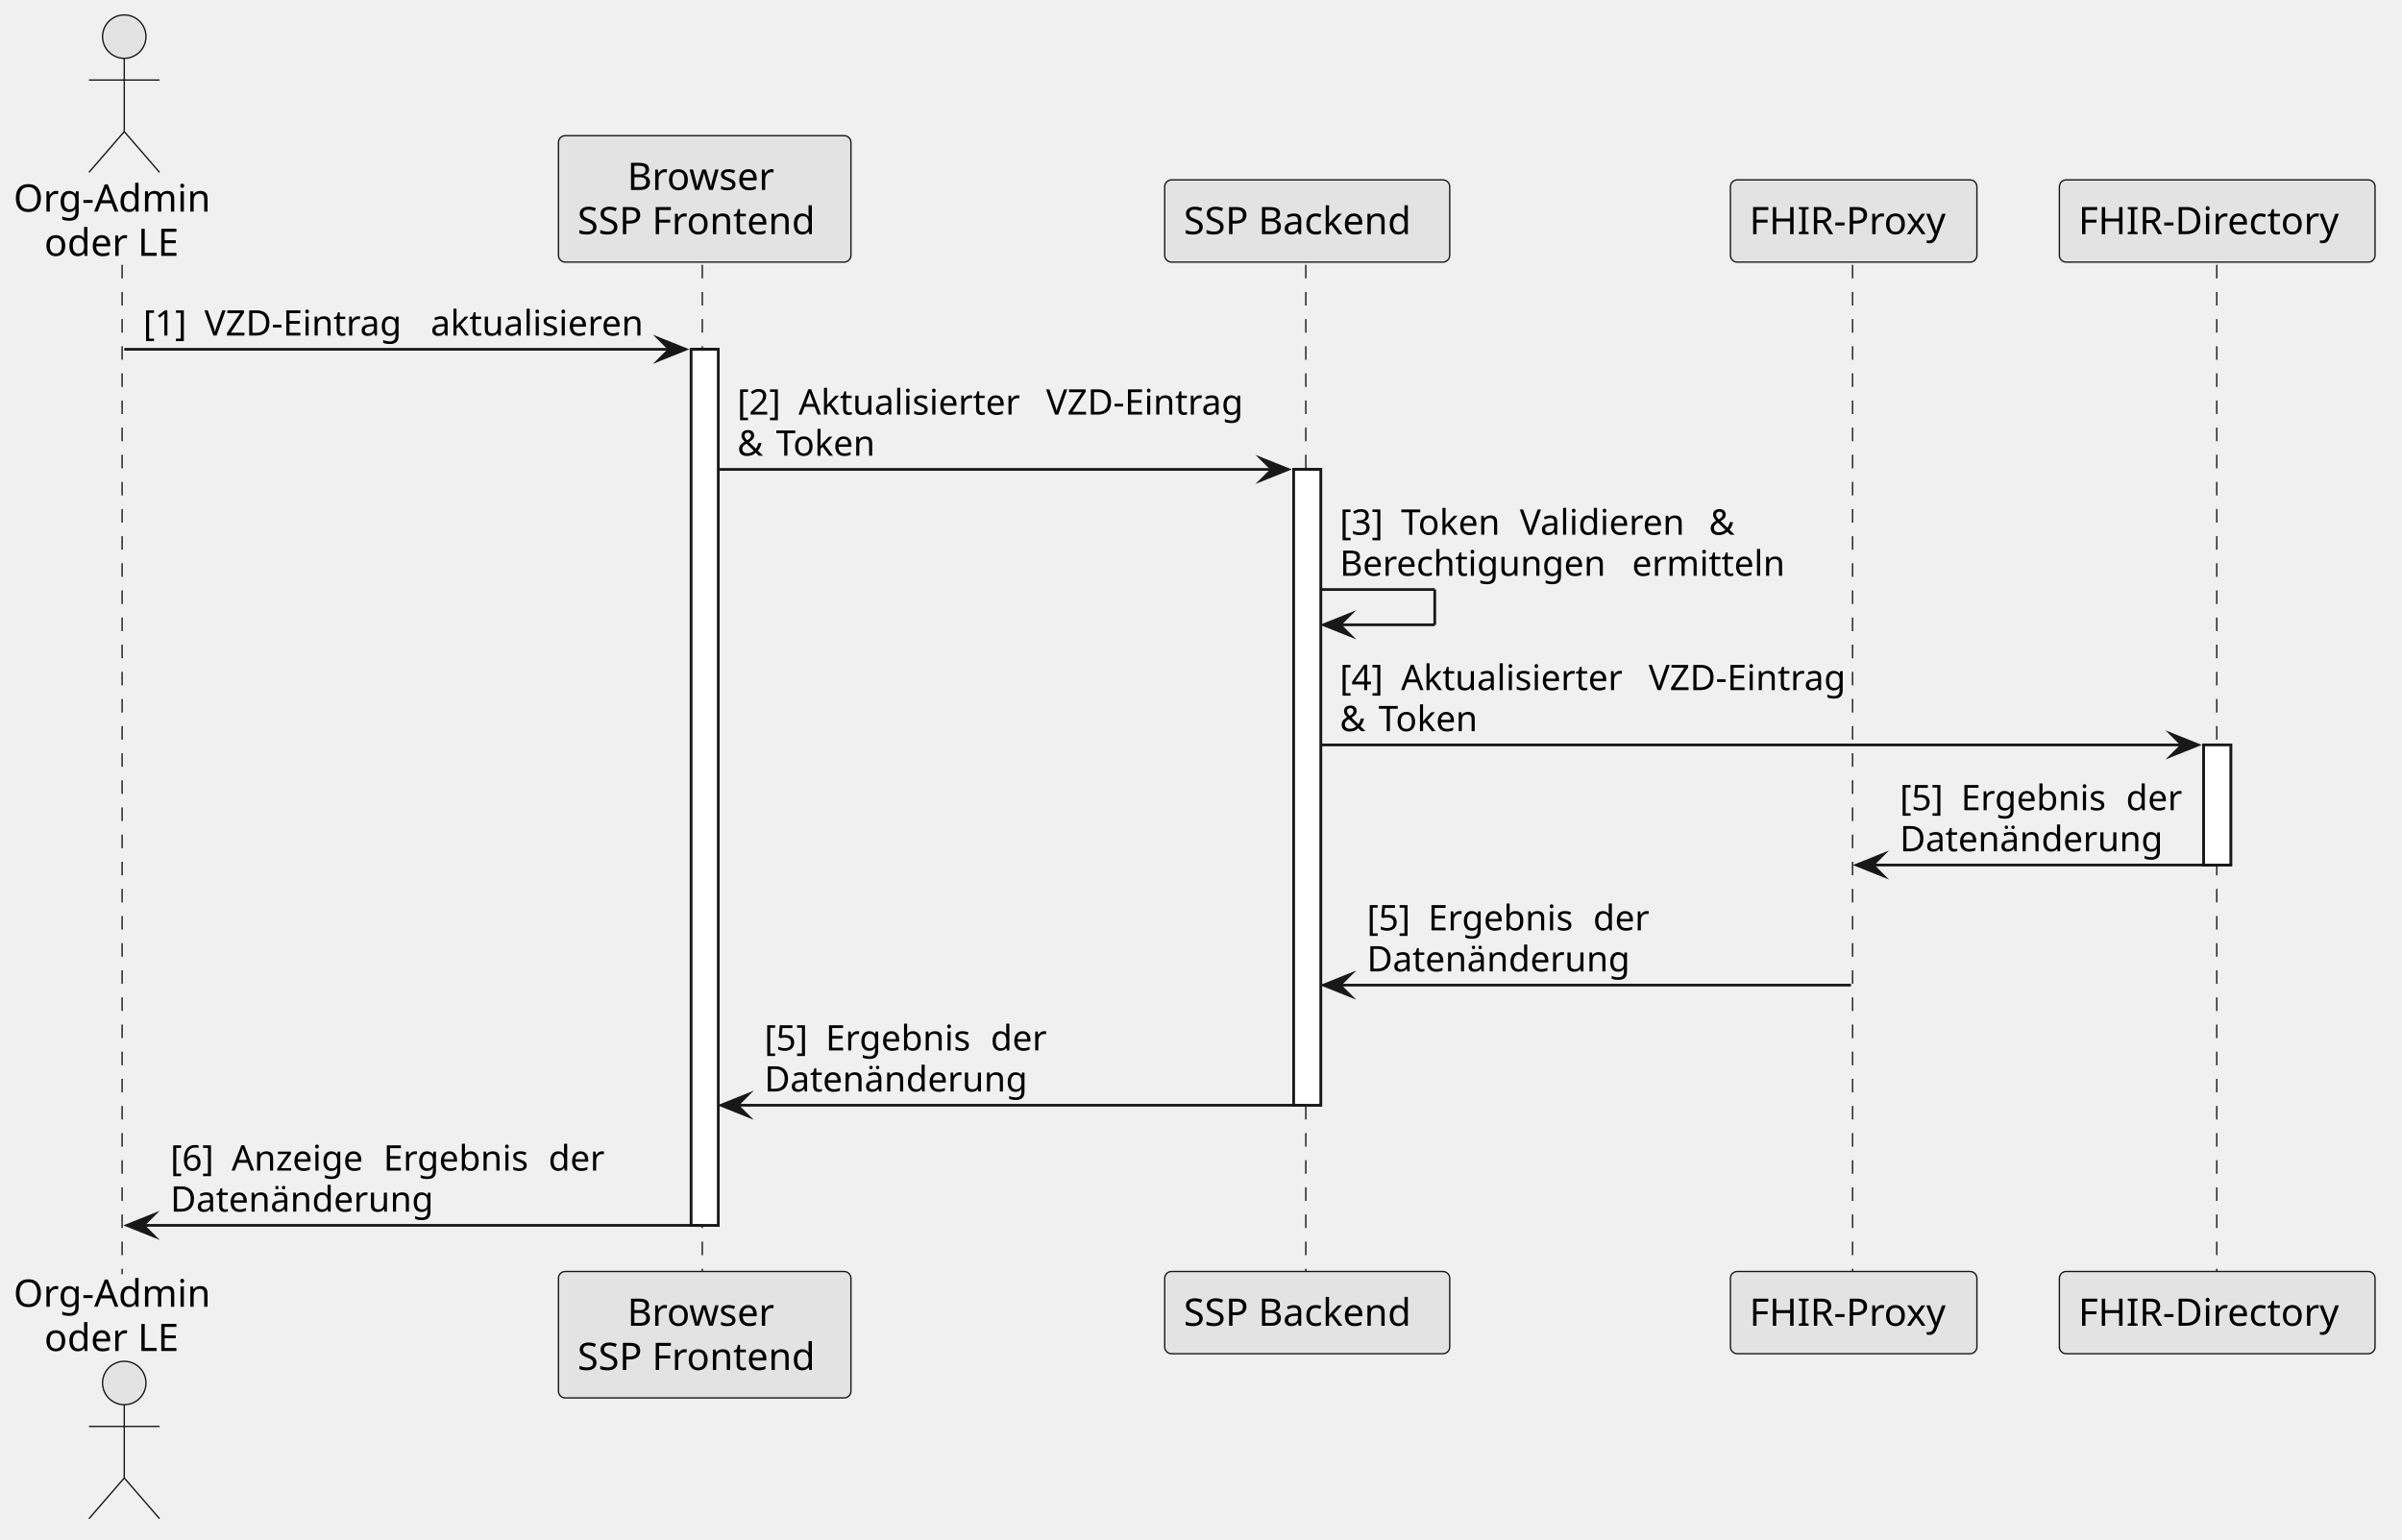
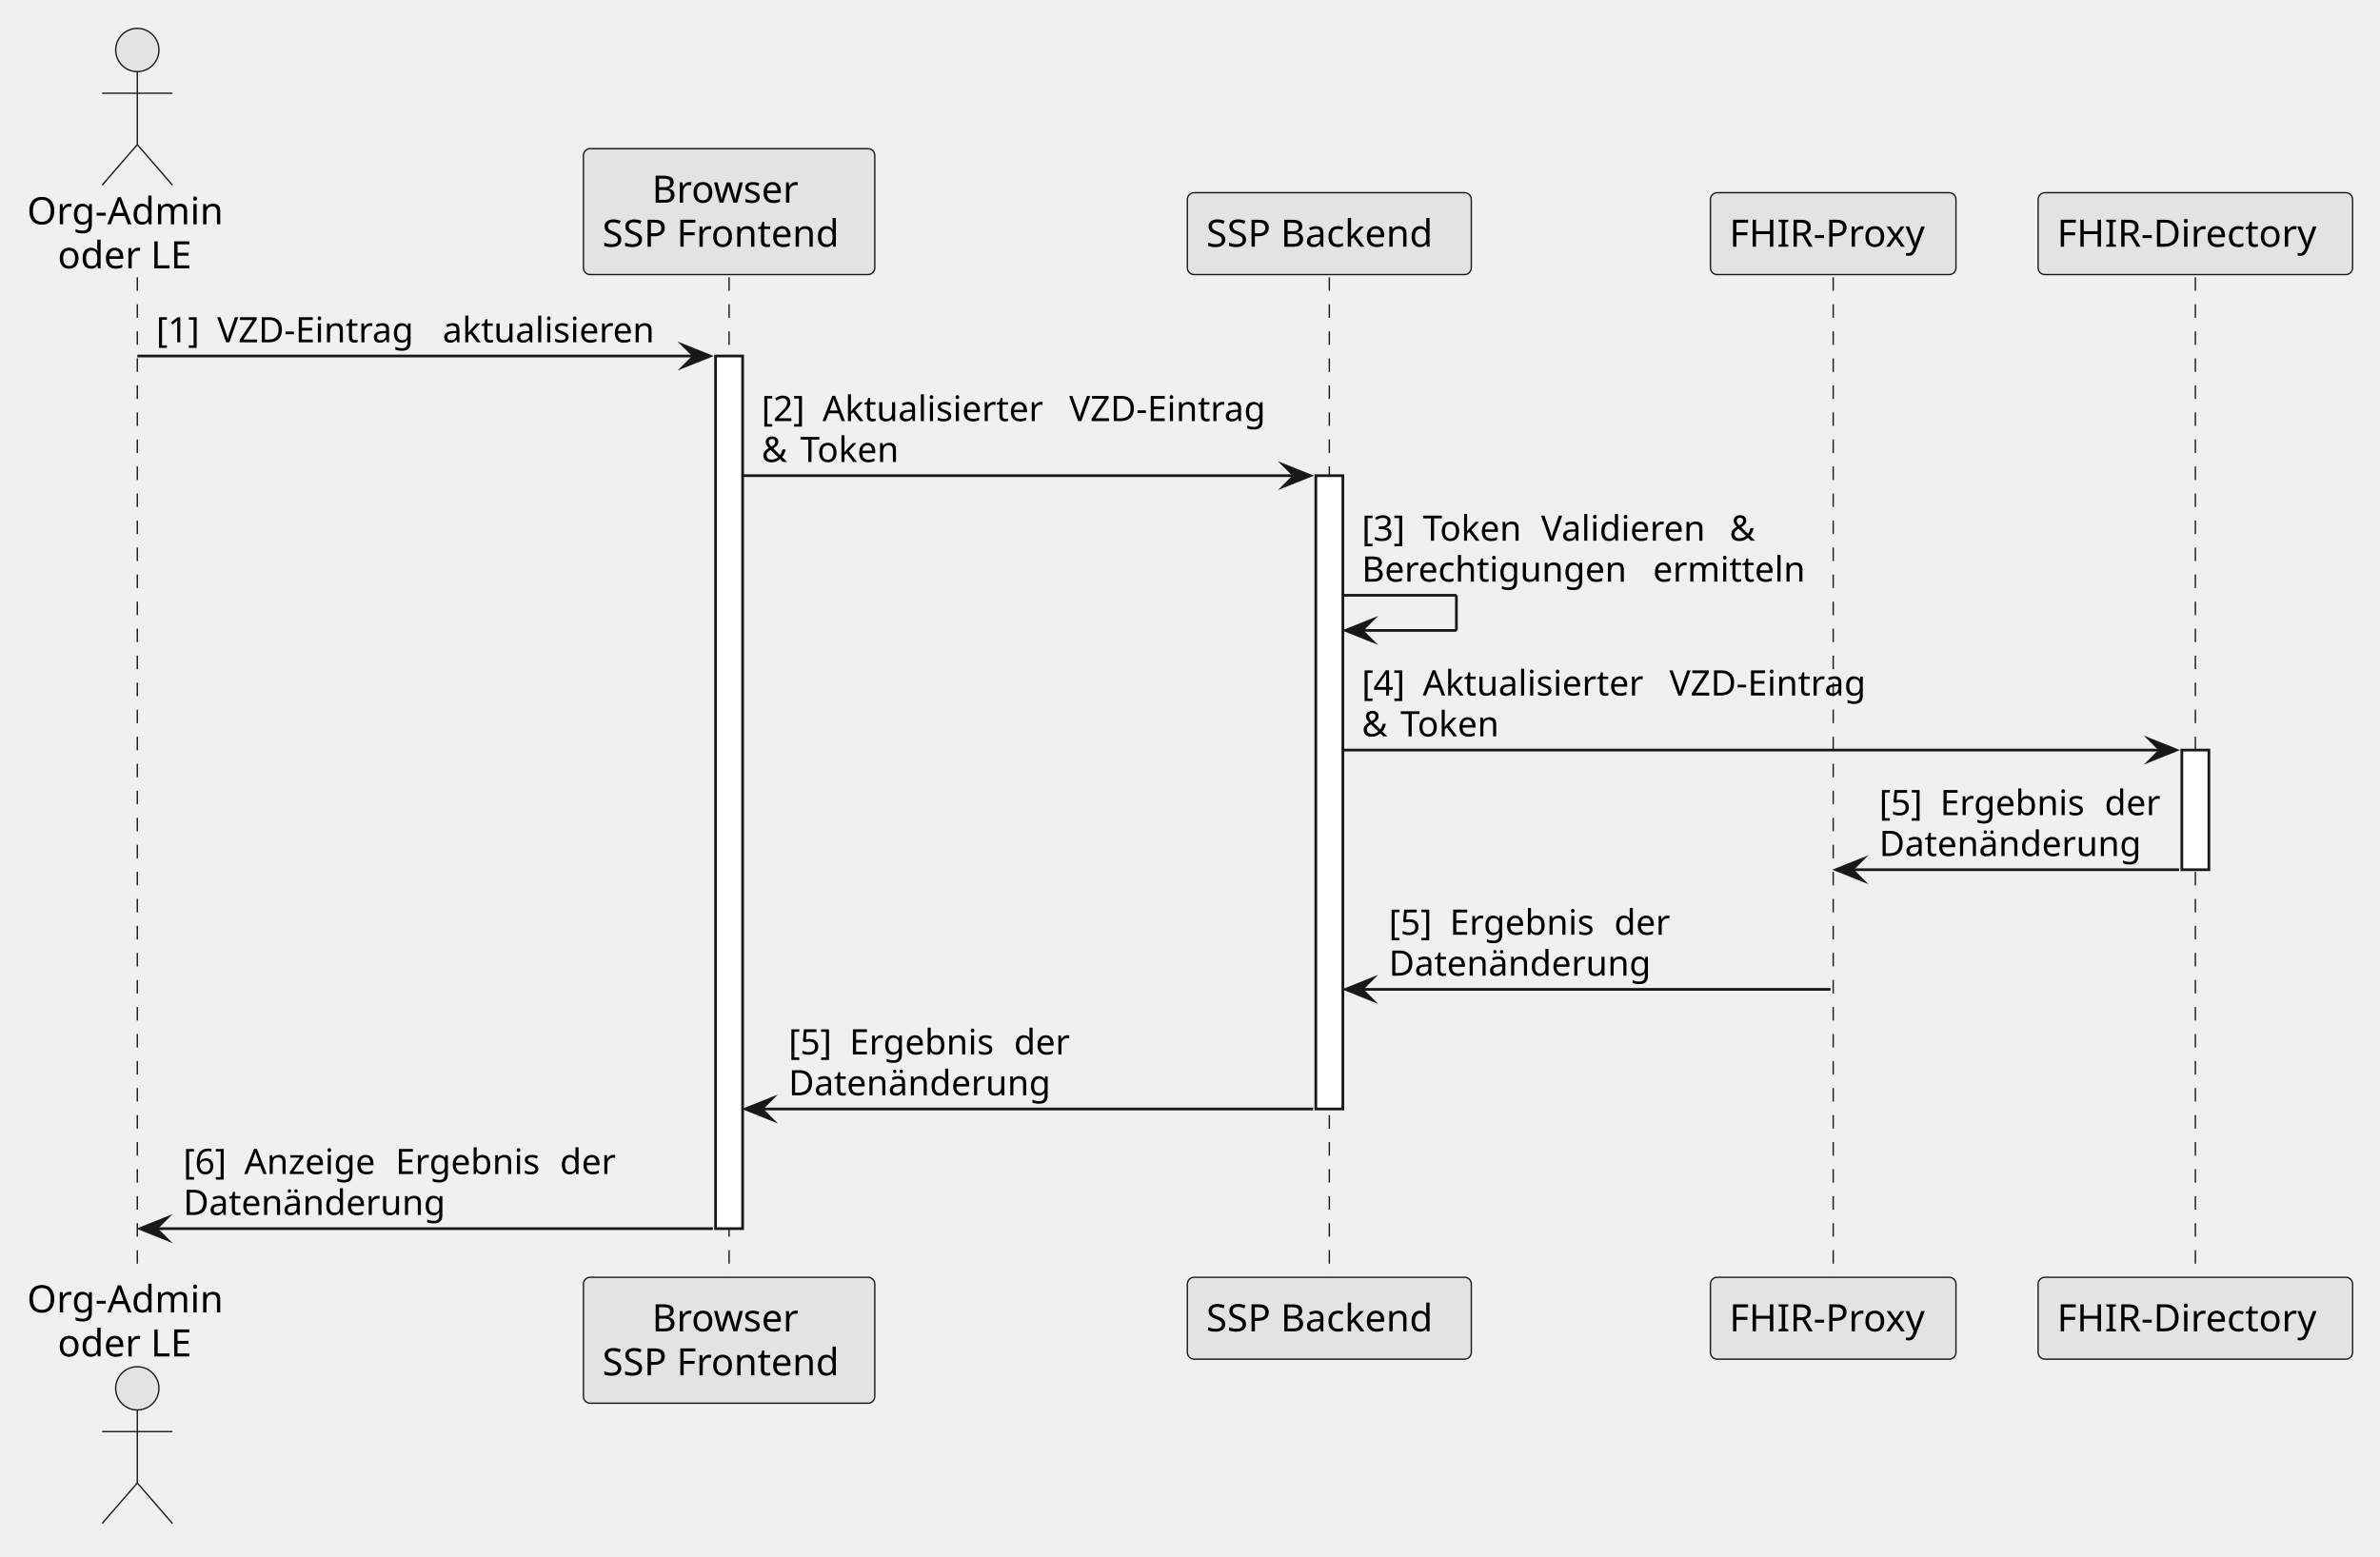
- <svg xmlns="http://www.w3.org/2000/svg" contentStyleType="text/css" data-diagram-type="SEQUENCE" height="591.667px" preserveAspectRatio="none" style="width:922px;height:591px;background:#FFFFFF;" version="1.1" viewBox="0 0 922 591" width="922.917px" zoomAndPan="magnify">
+ <svg xmlns="http://www.w3.org/2000/svg" version="1.1" data-diagram-type="SEQUENCE" style="width:917px;height:600px;background:#FFFFFF;" width="917.708px" height="600px" viewBox="0 0 917 600" zoomAndPan="magnify" preserveAspectRatio="none" contentStyleType="text/css">
  <defs />
-   <g>
+   <g font-family="sans-serif" lengthAdjust="spacing">
    <g>
-       <rect fill="#FFFFFF" height="336.312" style="stroke:#181818;stroke-width:1.042;" width="10.417" x="265.291" y="134.09" />
+       <rect x="49.259" y="106.868" width="8.333" height="385.409" fill="#000" fill-opacity="0" />
+       <line x1="52.905" y1="106.868" x2="52.905" y2="492.277" style="stroke:#181818;stroke-width:0.521;stroke-dasharray:5.208,5.208;" />
    </g>
    <g>
-       <rect fill="#FFFFFF" height="244.092" style="stroke:#181818;stroke-width:1.042;" width="10.417" x="496.561" y="180.2" />
+       <rect x="277.27" y="106.868" width="8.333" height="385.409" fill="#000" fill-opacity="0" />
+       <line x1="280.916" y1="106.868" x2="280.916" y2="492.277" style="stroke:#181818;stroke-width:0.521;stroke-dasharray:5.208,5.208;" />
    </g>
    <g>
-       <rect fill="#FFFFFF" height="46.11" style="stroke:#181818;stroke-width:1.042;" width="10.417" x="845.86" y="285.962" />
-     </g>
-     <g class="participant-lifeline" data-entity-uid="part1" data-qualified-name="o" data-source-line="6" id="part1-lifeline">
-       <g>
-         <rect fill="#000000" fill-opacity="0" height="387.492" width="8.333" x="43.53" y="101.66" />
-         <line style="stroke:#181818;stroke-width:0.521;stroke-dasharray:5.208,5.208;" x1="46.875" x2="46.875" y1="101.66" y2="489.152" />
-       </g>
-     </g>
-     <g class="participant-lifeline" data-entity-uid="part2" data-qualified-name="cl" data-source-line="7" id="part2-lifeline">
-       <g>
-         <rect fill="#000000" fill-opacity="0" height="387.492" width="8.333" x="266.332" y="101.66" />
-         <line style="stroke:#181818;stroke-width:0.521;stroke-dasharray:5.208,5.208;" x1="269.575" x2="269.575" y1="101.66" y2="489.152" />
-       </g>
-     </g>
-     <g class="participant-lifeline" data-entity-uid="part3" data-qualified-name="be" data-source-line="8" id="part3-lifeline">
-       <g>
-         <rect fill="#000000" fill-opacity="0" height="387.492" width="8.333" x="497.603" y="101.66" />
-         <line style="stroke:#181818;stroke-width:0.521;stroke-dasharray:5.208,5.208;" x1="501.234" x2="501.234" y1="101.66" y2="489.152" />
-       </g>
-     </g>
-     <g class="participant-lifeline" data-entity-uid="part4" data-qualified-name="fp" data-source-line="9" id="part4-lifeline">
-       <g>
-         <rect fill="#000000" fill-opacity="0" height="387.492" width="8.333" x="707.362" y="101.66" />
-         <line style="stroke:#181818;stroke-width:0.521;stroke-dasharray:5.208,5.208;" x1="711.1" x2="711.1" y1="101.66" y2="489.152" />
-       </g>
-     </g>
-     <g class="participant-lifeline" data-entity-uid="part5" data-qualified-name="fd" data-source-line="10" id="part5-lifeline">
-       <g>
-         <rect fill="#000000" fill-opacity="0" height="387.492" width="8.333" x="846.902" y="101.66" />
-         <line style="stroke:#181818;stroke-width:0.521;stroke-dasharray:5.208,5.208;" x1="850.902" x2="850.902" y1="101.66" y2="489.152" />
-       </g>
-     </g>
-     <g class="participant participant-head" data-entity-uid="part1" data-qualified-name="o" data-source-line="6" id="part1-head">
-       <text fill="#000000" font-family="sans-serif" font-size="14.583" lengthAdjust="spacing" textLength="78.727" x="5.208" y="81.245">Org-Admin</text>
-       <text fill="#000000" font-family="sans-serif" font-size="14.583" lengthAdjust="spacing" textLength="55.122" x="17.011" y="98.221">oder LE</text>
-       <ellipse cx="47.697" cy="14.062" fill="#E3E3E3" rx="8.333" ry="8.333" style="stroke:#181818;stroke-width:0.521;" />
-       <path d="M47.697,22.396 L47.697,50.521 M34.155,30.729 L61.239,30.729 M47.697,50.521 L34.155,66.146 M47.697,50.521 L61.239,66.146" fill="none" style="stroke:#181818;stroke-width:0.521;" />
-     </g>
-     <g class="participant participant-tail" data-entity-uid="part1" data-qualified-name="o" data-source-line="6" id="part1-tail">
-       <text fill="#000000" font-family="sans-serif" font-size="14.583" lengthAdjust="spacing" textLength="78.727" x="5.208" y="501.647">Org-Admin</text>
-       <text fill="#000000" font-family="sans-serif" font-size="14.583" lengthAdjust="spacing" textLength="55.122" x="17.011" y="518.623">oder LE</text>
-       <ellipse cx="47.697" cy="530.916" fill="#E3E3E3" rx="8.333" ry="8.333" style="stroke:#181818;stroke-width:0.521;" />
-       <path d="M47.697,539.25 L47.697,567.375 M34.155,547.583 L61.239,547.583 M47.697,567.375 L34.155,583 M47.697,567.375 L61.239,583" fill="none" style="stroke:#181818;stroke-width:0.521;" />
-     </g>
-     <g class="participant participant-head" data-entity-uid="part2" data-qualified-name="cl" data-source-line="7" id="part2-head">
-       <rect fill="#E3E3E3" height="48.535" rx="2.604" ry="2.604" style="stroke:#181818;stroke-width:0.521;" width="112.266" x="214.366" y="52.083" />
-       <text fill="#000000" font-family="sans-serif" font-size="14.583" lengthAdjust="spacing" textLength="59.416" x="240.791" y="72.912">Browser</text>
-       <text fill="#000000" font-family="sans-serif" font-size="14.583" lengthAdjust="spacing" textLength="97.683" x="221.658" y="89.888">SSP Frontend</text>
-     </g>
-     <g class="participant participant-tail" data-entity-uid="part2" data-qualified-name="cl" data-source-line="7" id="part2-tail">
-       <rect fill="#E3E3E3" height="48.535" rx="2.604" ry="2.604" style="stroke:#181818;stroke-width:0.521;" width="112.266" x="214.366" y="488.11" />
-       <text fill="#000000" font-family="sans-serif" font-size="14.583" lengthAdjust="spacing" textLength="59.416" x="240.791" y="508.939">Browser</text>
-       <text fill="#000000" font-family="sans-serif" font-size="14.583" lengthAdjust="spacing" textLength="97.683" x="221.658" y="525.914">SSP Frontend</text>
-     </g>
-     <g class="participant participant-head" data-entity-uid="part3" data-qualified-name="be" data-source-line="8" id="part3-head">
-       <rect fill="#E3E3E3" height="31.559" rx="2.604" ry="2.604" style="stroke:#181818;stroke-width:0.521;" width="109.403" x="447.068" y="69.059" />
-       <text fill="#000000" font-family="sans-serif" font-size="14.583" lengthAdjust="spacing" textLength="94.82" x="454.359" y="89.888">SSP Backend</text>
-     </g>
-     <g class="participant participant-tail" data-entity-uid="part3" data-qualified-name="be" data-source-line="8" id="part3-tail">
-       <rect fill="#E3E3E3" height="31.559" rx="2.604" ry="2.604" style="stroke:#181818;stroke-width:0.521;" width="109.403" x="447.068" y="488.11" />
-       <text fill="#000000" font-family="sans-serif" font-size="14.583" lengthAdjust="spacing" textLength="94.82" x="454.359" y="508.939">SSP Backend</text>
-     </g>
-     <g class="participant participant-head" data-entity-uid="part4" data-qualified-name="fp" data-source-line="9" id="part4-head">
-       <rect fill="#E3E3E3" height="31.559" rx="2.604" ry="2.604" style="stroke:#181818;stroke-width:0.521;" width="94.606" x="664.225" y="69.059" />
-       <text fill="#000000" font-family="sans-serif" font-size="14.583" lengthAdjust="spacing" textLength="80.023" x="671.517" y="89.888">FHIR-Proxy</text>
-     </g>
-     <g class="participant participant-tail" data-entity-uid="part4" data-qualified-name="fp" data-source-line="9" id="part4-tail">
-       <rect fill="#E3E3E3" height="31.559" rx="2.604" ry="2.604" style="stroke:#181818;stroke-width:0.521;" width="94.606" x="664.225" y="488.11" />
-       <text fill="#000000" font-family="sans-serif" font-size="14.583" lengthAdjust="spacing" textLength="80.023" x="671.517" y="508.939">FHIR-Proxy</text>
-     </g>
-     <g class="participant participant-head" data-entity-uid="part5" data-qualified-name="fd" data-source-line="10" id="part5-head">
-       <rect fill="#E3E3E3" height="31.559" rx="2.604" ry="2.604" style="stroke:#181818;stroke-width:0.521;" width="121.167" x="790.485" y="69.059" />
-       <text fill="#000000" font-family="sans-serif" font-size="14.583" lengthAdjust="spacing" textLength="106.584" x="797.777" y="89.888">FHIR-Directory</text>
-     </g>
-     <g class="participant participant-tail" data-entity-uid="part5" data-qualified-name="fd" data-source-line="10" id="part5-tail">
-       <rect fill="#E3E3E3" height="31.559" rx="2.604" ry="2.604" style="stroke:#181818;stroke-width:0.521;" width="121.167" x="790.485" y="488.11" />
-       <text fill="#000000" font-family="sans-serif" font-size="14.583" lengthAdjust="spacing" textLength="106.584" x="797.777" y="508.939">FHIR-Directory</text>
+       <rect x="275.707" y="137.215" width="10.417" height="336.312" fill="#FFF" style="stroke:#181818;stroke-width:1.042;" />
    </g>
    <g>
-       <rect fill="#FFFFFF" height="336.312" style="stroke:#181818;stroke-width:1.042;" width="10.417" x="265.291" y="134.09" />
+       <rect x="508.54" y="106.868" width="8.333" height="385.409" fill="#000" fill-opacity="0" />
+       <line x1="512.186" y1="106.868" x2="512.186" y2="492.277" style="stroke:#181818;stroke-width:0.521;stroke-dasharray:5.208,5.208;" />
    </g>
    <g>
-       <rect fill="#FFFFFF" height="244.092" style="stroke:#181818;stroke-width:1.042;" width="10.417" x="496.561" y="180.2" />
+       <rect x="506.978" y="183.325" width="10.417" height="244.092" fill="#FFF" style="stroke:#181818;stroke-width:1.042;" />
    </g>
    <g>
-       <rect fill="#FFFFFF" height="46.11" style="stroke:#181818;stroke-width:1.042;" width="10.417" x="845.86" y="285.962" />
+       <rect x="702.674" y="106.868" width="8.333" height="385.409" fill="#000" fill-opacity="0" />
+       <line x1="706.32" y1="106.868" x2="706.32" y2="492.277" style="stroke:#181818;stroke-width:0.521;stroke-dasharray:5.208,5.208;" />
    </g>
-     <g class="message" data-entity-1="part1" data-entity-2="part2" data-source-line="13" id="msg1">
-       <polygon fill="#181818" points="252.791,129.923,263.207,134.09,252.791,138.257,256.957,134.09" style="stroke:#181818;stroke-width:1.042;stroke-linejoin:miter;stroke-miterlimit:10;" />
-       <line style="stroke:#181818;stroke-width:1.042;" x1="47.697" x2="259.041" y1="134.09" y2="134.09" />
-       <text fill="#000000" font-family="sans-serif" font-size="13.542" lengthAdjust="spacing" textLength="19.182" x="54.989" y="128.813">[1]</text>
-       <text fill="#000000" font-family="sans-serif" font-size="13.542" lengthAdjust="spacing" textLength="4.304" x="74.17" y="128.813"> </text>
-       <text fill="#000000" font-family="sans-serif" font-size="13.542" lengthAdjust="spacing" textLength="82.526" x="78.475" y="128.813">VZD-Eintrag</text>
-       <text fill="#000000" font-family="sans-serif" font-size="13.542" lengthAdjust="spacing" textLength="4.304" x="161.001" y="128.813"> </text>
-       <text fill="#000000" font-family="sans-serif" font-size="13.542" lengthAdjust="spacing" textLength="87.485" x="165.306" y="128.813">aktualisieren</text>
+     <g>
+       <rect x="842.214" y="106.868" width="8.333" height="385.409" fill="#000" fill-opacity="0" />
+       <line x1="845.86" y1="106.868" x2="845.86" y2="492.277" style="stroke:#181818;stroke-width:0.521;stroke-dasharray:5.208,5.208;" />
    </g>
-     <g class="message" data-entity-1="part2" data-entity-2="part3" data-source-line="15" id="msg2">
-       <polygon fill="#181818" points="484.061,176.034,494.478,180.2,484.061,184.367,488.228,180.2" style="stroke:#181818;stroke-width:1.042;stroke-linejoin:miter;stroke-miterlimit:10;" />
-       <line style="stroke:#181818;stroke-width:1.042;" x1="275.707" x2="490.311" y1="180.2" y2="180.2" />
-       <text fill="#000000" font-family="sans-serif" font-size="13.542" lengthAdjust="spacing" textLength="19.182" x="282.999" y="159.16">[2]</text>
-       <text fill="#000000" font-family="sans-serif" font-size="13.542" lengthAdjust="spacing" textLength="4.304" x="302.181" y="159.16"> </text>
-       <text fill="#000000" font-family="sans-serif" font-size="13.542" lengthAdjust="spacing" textLength="90.745" x="306.486" y="159.16">Aktualisierter</text>
-       <text fill="#000000" font-family="sans-serif" font-size="13.542" lengthAdjust="spacing" textLength="4.304" x="397.231" y="159.16"> </text>
-       <text fill="#000000" font-family="sans-serif" font-size="13.542" lengthAdjust="spacing" textLength="82.526" x="401.535" y="159.16">VZD-Eintrag</text>
-       <text fill="#000000" font-family="sans-serif" font-size="13.542" lengthAdjust="spacing" textLength="10.56" x="282.999" y="174.923">&amp;</text>
-       <text fill="#000000" font-family="sans-serif" font-size="13.542" lengthAdjust="spacing" textLength="4.304" x="293.559" y="174.923"> </text>
-       <text fill="#000000" font-family="sans-serif" font-size="13.542" lengthAdjust="spacing" textLength="41.313" x="297.863" y="174.923">Token</text>
+     <g>
+       <rect x="840.652" y="289.087" width="10.417" height="46.11" fill="#FFF" style="stroke:#181818;stroke-width:1.042;" />
    </g>
-     <g class="message" data-entity-1="part3" data-entity-2="part3" data-source-line="18" id="msg3">
-       <line style="stroke:#181818;stroke-width:1.042;" x1="506.978" x2="550.728" y1="226.31" y2="226.31" />
-       <line style="stroke:#181818;stroke-width:1.042;" x1="550.728" x2="550.728" y1="226.31" y2="239.852" />
-       <line style="stroke:#181818;stroke-width:1.042;" x1="508.019" x2="550.728" y1="239.852" y2="239.852" />
-       <polygon fill="#181818" points="518.436,235.685,508.019,239.852,518.436,244.019,514.269,239.852" style="stroke:#181818;stroke-width:1.042;stroke-linejoin:miter;stroke-miterlimit:10;" />
-       <text fill="#000000" font-family="sans-serif" font-size="13.542" lengthAdjust="spacing" textLength="19.182" x="514.269" y="205.27">[3]</text>
-       <text fill="#000000" font-family="sans-serif" font-size="13.542" lengthAdjust="spacing" textLength="4.304" x="533.451" y="205.27"> </text>
-       <text fill="#000000" font-family="sans-serif" font-size="13.542" lengthAdjust="spacing" textLength="41.313" x="537.756" y="205.27">Token</text>
-       <text fill="#000000" font-family="sans-serif" font-size="13.542" lengthAdjust="spacing" textLength="4.304" x="579.068" y="205.27"> </text>
-       <text fill="#000000" font-family="sans-serif" font-size="13.542" lengthAdjust="spacing" textLength="68.257" x="583.373" y="205.27">Validieren</text>
-       <text fill="#000000" font-family="sans-serif" font-size="13.542" lengthAdjust="spacing" textLength="4.304" x="651.63" y="205.27"> </text>
-       <text fill="#000000" font-family="sans-serif" font-size="13.542" lengthAdjust="spacing" textLength="10.56" x="655.935" y="205.27">&amp;</text>
-       <text fill="#000000" font-family="sans-serif" font-size="13.542" lengthAdjust="spacing" textLength="107.89" x="514.269" y="221.033">Berechtigungen</text>
-       <text fill="#000000" font-family="sans-serif" font-size="13.542" lengthAdjust="spacing" textLength="4.304" x="622.16" y="221.033"> </text>
-       <text fill="#000000" font-family="sans-serif" font-size="13.542" lengthAdjust="spacing" textLength="62.148" x="626.464" y="221.033">ermitteln</text>
-     </g>
-     <g class="message" data-entity-1="part3" data-entity-2="part5" data-source-line="19" id="msg4">
-       <polygon fill="#181818" points="833.36,281.795,843.777,285.962,833.36,290.129,837.527,285.962" style="stroke:#181818;stroke-width:1.042;stroke-linejoin:miter;stroke-miterlimit:10;" />
-       <line style="stroke:#181818;stroke-width:1.042;" x1="506.978" x2="839.61" y1="285.962" y2="285.962" />
-       <text fill="#000000" font-family="sans-serif" font-size="13.542" lengthAdjust="spacing" textLength="19.182" x="514.269" y="264.922">[4]</text>
-       <text fill="#000000" font-family="sans-serif" font-size="13.542" lengthAdjust="spacing" textLength="4.304" x="533.451" y="264.922"> </text>
-       <text fill="#000000" font-family="sans-serif" font-size="13.542" lengthAdjust="spacing" textLength="90.745" x="537.756" y="264.922">Aktualisierter</text>
-       <text fill="#000000" font-family="sans-serif" font-size="13.542" lengthAdjust="spacing" textLength="4.304" x="628.501" y="264.922"> </text>
-       <text fill="#000000" font-family="sans-serif" font-size="13.542" lengthAdjust="spacing" textLength="82.526" x="632.805" y="264.922">VZD-Eintrag</text>
-       <text fill="#000000" font-family="sans-serif" font-size="13.542" lengthAdjust="spacing" textLength="10.56" x="514.269" y="280.685">&amp;</text>
-       <text fill="#000000" font-family="sans-serif" font-size="13.542" lengthAdjust="spacing" textLength="4.304" x="524.829" y="280.685"> </text>
-       <text fill="#000000" font-family="sans-serif" font-size="13.542" lengthAdjust="spacing" textLength="41.313" x="529.134" y="280.685">Token</text>
-     </g>
-     <g class="message" data-entity-1="part5" data-entity-2="part4" data-source-line="22" id="msg5">
-       <polygon fill="#181818" points="722.987,327.905,712.57,332.072,722.987,336.239,718.82,332.072" style="stroke:#181818;stroke-width:1.042;stroke-linejoin:miter;stroke-miterlimit:10;" />
-       <line style="stroke:#181818;stroke-width:1.042;" x1="716.737" x2="850.027" y1="332.072" y2="332.072" />
-       <text fill="#000000" font-family="sans-serif" font-size="13.542" lengthAdjust="spacing" textLength="19.182" x="729.237" y="311.032">[5]</text>
-       <text fill="#000000" font-family="sans-serif" font-size="13.542" lengthAdjust="spacing" textLength="4.304" x="748.419" y="311.032"> </text>
-       <text fill="#000000" font-family="sans-serif" font-size="13.542" lengthAdjust="spacing" textLength="59.046" x="752.723" y="311.032">Ergebnis</text>
-       <text fill="#000000" font-family="sans-serif" font-size="13.542" lengthAdjust="spacing" textLength="4.304" x="811.77" y="311.032"> </text>
-       <text fill="#000000" font-family="sans-serif" font-size="13.542" lengthAdjust="spacing" textLength="22.494" x="816.074" y="311.032">der</text>
-       <text fill="#000000" font-family="sans-serif" font-size="13.542" lengthAdjust="spacing" textLength="106.085" x="729.237" y="326.795">Datenänderung</text>
-     </g>
-     <g class="message" data-entity-1="part4" data-entity-2="part3" data-source-line="24" id="msg6">
-       <polygon fill="#181818" points="518.436,374.015,508.019,378.182,518.436,382.349,514.269,378.182" style="stroke:#181818;stroke-width:1.042;stroke-linejoin:miter;stroke-miterlimit:10;" />
-       <line style="stroke:#181818;stroke-width:1.042;" x1="512.186" x2="710.487" y1="378.182" y2="378.182" />
-       <text fill="#000000" font-family="sans-serif" font-size="13.542" lengthAdjust="spacing" textLength="19.182" x="524.686" y="357.142">[5]</text>
-       <text fill="#000000" font-family="sans-serif" font-size="13.542" lengthAdjust="spacing" textLength="4.304" x="543.868" y="357.142"> </text>
-       <text fill="#000000" font-family="sans-serif" font-size="13.542" lengthAdjust="spacing" textLength="59.046" x="548.173" y="357.142">Ergebnis</text>
-       <text fill="#000000" font-family="sans-serif" font-size="13.542" lengthAdjust="spacing" textLength="4.304" x="607.219" y="357.142"> </text>
-       <text fill="#000000" font-family="sans-serif" font-size="13.542" lengthAdjust="spacing" textLength="22.494" x="611.523" y="357.142">der</text>
-       <text fill="#000000" font-family="sans-serif" font-size="13.542" lengthAdjust="spacing" textLength="106.085" x="524.686" y="372.905">Datenänderung</text>
-     </g>
-     <g class="message" data-entity-1="part3" data-entity-2="part2" data-source-line="26" id="msg7">
-       <polygon fill="#181818" points="287.166,420.125,276.749,424.292,287.166,428.459,282.999,424.292" style="stroke:#181818;stroke-width:1.042;stroke-linejoin:miter;stroke-miterlimit:10;" />
-       <line style="stroke:#181818;stroke-width:1.042;" x1="280.916" x2="500.728" y1="424.292" y2="424.292" />
-       <text fill="#000000" font-family="sans-serif" font-size="13.542" lengthAdjust="spacing" textLength="19.182" x="293.416" y="403.252">[5]</text>
-       <text fill="#000000" font-family="sans-serif" font-size="13.542" lengthAdjust="spacing" textLength="4.304" x="312.598" y="403.252"> </text>
-       <text fill="#000000" font-family="sans-serif" font-size="13.542" lengthAdjust="spacing" textLength="59.046" x="316.902" y="403.252">Ergebnis</text>
-       <text fill="#000000" font-family="sans-serif" font-size="13.542" lengthAdjust="spacing" textLength="4.304" x="375.949" y="403.252"> </text>
-       <text fill="#000000" font-family="sans-serif" font-size="13.542" lengthAdjust="spacing" textLength="22.494" x="380.253" y="403.252">der</text>
-       <text fill="#000000" font-family="sans-serif" font-size="13.542" lengthAdjust="spacing" textLength="106.085" x="293.416" y="419.015">Datenänderung</text>
-     </g>
-     <g class="message" data-entity-1="part2" data-entity-2="part1" data-source-line="29" id="msg8">
-       <polygon fill="#181818" points="59.155,466.235,48.739,470.402,59.155,474.569,54.989,470.402" style="stroke:#181818;stroke-width:1.042;stroke-linejoin:miter;stroke-miterlimit:10;" />
-       <line style="stroke:#181818;stroke-width:1.042;" x1="52.905" x2="269.457" y1="470.402" y2="470.402" />
-       <text fill="#000000" font-family="sans-serif" font-size="13.542" lengthAdjust="spacing" textLength="19.182" x="65.405" y="449.362">[6]</text>
-       <text fill="#000000" font-family="sans-serif" font-size="13.542" lengthAdjust="spacing" textLength="4.304" x="84.587" y="449.362"> </text>
-       <text fill="#000000" font-family="sans-serif" font-size="13.542" lengthAdjust="spacing" textLength="53.975" x="88.892" y="449.362">Anzeige</text>
-       <text fill="#000000" font-family="sans-serif" font-size="13.542" lengthAdjust="spacing" textLength="4.304" x="142.867" y="449.362"> </text>
-       <text fill="#000000" font-family="sans-serif" font-size="13.542" lengthAdjust="spacing" textLength="59.046" x="147.171" y="449.362">Ergebnis</text>
-       <text fill="#000000" font-family="sans-serif" font-size="13.542" lengthAdjust="spacing" textLength="4.304" x="206.217" y="449.362"> </text>
-       <text fill="#000000" font-family="sans-serif" font-size="13.542" lengthAdjust="spacing" textLength="22.494" x="210.522" y="449.362">der</text>
-       <text fill="#000000" font-family="sans-serif" font-size="13.542" lengthAdjust="spacing" textLength="106.085" x="65.405" y="465.125">Datenänderung</text>
-     </g>
+     <text x="10.417" y="86.453" fill="#000" font-size="14.583" textLength="78.727">Org-Admin</text>
+     <text x="22.219" y="103.429" fill="#000" font-size="14.583" textLength="55.122">oder LE</text>
+     <ellipse cx="52.905" cy="19.271" rx="8.333" ry="8.333" fill="#E3E3E3" style="stroke:#181818;stroke-width:0.521;" />
+     <path d="M52.905,27.604 L52.905,55.729 M39.364,35.938 L66.447,35.938 M52.905,55.729 L39.364,71.354 M52.905,55.729 L66.447,71.354" style="stroke:#181818;stroke-width:0.521;" fill="none" />
+     <rect x="224.783" y="57.292" width="112.266" height="48.535" fill="#E3E3E3" style="stroke:#181818;stroke-width:0.521;" rx="2.604" ry="2.604" />
+     <text x="251.208" y="78.12" fill="#000" font-size="14.583" textLength="59.416">Browser</text>
+     <text x="232.074" y="95.096" fill="#000" font-size="14.583" textLength="97.683">SSP Frontend</text>
+     <rect x="457.484" y="74.268" width="109.403" height="31.559" fill="#E3E3E3" style="stroke:#181818;stroke-width:0.521;" rx="2.604" ry="2.604" />
+     <text x="464.776" y="95.096" fill="#000" font-size="14.583" textLength="94.82">SSP Backend</text>
+     <rect x="659.017" y="74.268" width="94.607" height="31.559" fill="#E3E3E3" style="stroke:#181818;stroke-width:0.521;" rx="2.604" ry="2.604" />
+     <text x="666.309" y="95.096" fill="#000" font-size="14.583" textLength="80.023">FHIR-Proxy</text>
+     <rect x="785.277" y="74.268" width="121.167" height="31.559" fill="#E3E3E3" style="stroke:#181818;stroke-width:0.521;" rx="2.604" ry="2.604" />
+     <text x="792.568" y="95.096" fill="#000" font-size="14.583" textLength="106.584">FHIR-Directory</text>
+     <text x="10.417" y="505.814" fill="#000" font-size="14.583" textLength="78.727">Org-Admin</text>
+     <text x="22.219" y="522.79" fill="#000" font-size="14.583" textLength="55.122">oder LE</text>
+     <ellipse cx="52.905" cy="535.083" rx="8.333" ry="8.333" fill="#E3E3E3" style="stroke:#181818;stroke-width:0.521;" />
+     <path d="M52.905,543.416 L52.905,571.541 M39.364,551.75 L66.447,551.75 M52.905,571.541 L39.364,587.166 M52.905,571.541 L66.447,587.166" style="stroke:#181818;stroke-width:0.521;" fill="none" />
+     <rect x="224.783" y="492.277" width="112.266" height="48.535" fill="#E3E3E3" style="stroke:#181818;stroke-width:0.521;" rx="2.604" ry="2.604" />
+     <text x="251.208" y="513.105" fill="#000" font-size="14.583" textLength="59.416">Browser</text>
+     <text x="232.074" y="530.081" fill="#000" font-size="14.583" textLength="97.683">SSP Frontend</text>
+     <rect x="457.484" y="492.277" width="109.403" height="31.559" fill="#E3E3E3" style="stroke:#181818;stroke-width:0.521;" rx="2.604" ry="2.604" />
+     <text x="464.776" y="513.105" fill="#000" font-size="14.583" textLength="94.82">SSP Backend</text>
+     <rect x="659.017" y="492.277" width="94.607" height="31.559" fill="#E3E3E3" style="stroke:#181818;stroke-width:0.521;" rx="2.604" ry="2.604" />
+     <text x="666.309" y="513.105" fill="#000" font-size="14.583" textLength="80.023">FHIR-Proxy</text>
+     <rect x="785.277" y="492.277" width="121.167" height="31.559" fill="#E3E3E3" style="stroke:#181818;stroke-width:0.521;" rx="2.604" ry="2.604" />
+     <text x="792.568" y="513.105" fill="#000" font-size="14.583" textLength="106.584">FHIR-Directory</text>
+     <polygon points="263.207,133.049,273.624,137.215,263.207,141.382,267.374,137.215" fill="#181818" style="stroke:#181818;stroke-width:1.042;stroke-linejoin:miter;stroke-miterlimit:10;" />
+     <line x1="52.905" y1="137.215" x2="269.457" y2="137.215" style="stroke:#181818;stroke-width:1.042;" />
+     <text x="60.197" y="131.938" fill="#000" font-size="13.542" textLength="19.182">[1]</text>
+     <text x="79.379" y="131.938" fill="#000" font-size="13.542"> </text>
+     <text x="83.683" y="131.938" fill="#000" font-size="13.542" textLength="82.526">VZD-Eintrag</text>
+     <text x="166.209" y="131.938" fill="#000" font-size="13.542"> </text>
+     <text x="170.514" y="131.938" fill="#000" font-size="13.542" textLength="87.485">aktualisieren</text>
+     <polygon points="494.478,179.159,504.895,183.325,494.478,187.492,498.645,183.325" fill="#181818" style="stroke:#181818;stroke-width:1.042;stroke-linejoin:miter;stroke-miterlimit:10;" />
+     <line x1="286.124" y1="183.325" x2="500.728" y2="183.325" style="stroke:#181818;stroke-width:1.042;" />
+     <text x="293.416" y="162.285" fill="#000" font-size="13.542" textLength="19.182">[2]</text>
+     <text x="312.598" y="162.285" fill="#000" font-size="13.542"> </text>
+     <text x="316.902" y="162.285" fill="#000" font-size="13.542" textLength="90.745">Aktualisierter</text>
+     <text x="407.647" y="162.285" fill="#000" font-size="13.542"> </text>
+     <text x="411.952" y="162.285" fill="#000" font-size="13.542" textLength="82.526">VZD-Eintrag</text>
+     <text x="293.416" y="178.048" fill="#000" font-size="13.542">&amp;</text>
+     <text x="303.975" y="178.048" fill="#000" font-size="13.542"> </text>
+     <text x="308.28" y="178.048" fill="#000" font-size="13.542" textLength="41.313">Token</text>
+     <line x1="517.395" y1="229.435" x2="561.145" y2="229.435" style="stroke:#181818;stroke-width:1.042;" />
+     <line x1="561.145" y1="229.435" x2="561.145" y2="242.977" style="stroke:#181818;stroke-width:1.042;" />
+     <line x1="518.436" y1="242.977" x2="561.145" y2="242.977" style="stroke:#181818;stroke-width:1.042;" />
+     <polygon points="528.853,238.81,518.436,242.977,528.853,247.144,524.686,242.977" fill="#181818" style="stroke:#181818;stroke-width:1.042;stroke-linejoin:miter;stroke-miterlimit:10;" />
+     <text x="524.686" y="208.395" fill="#000" font-size="13.542" textLength="19.182">[3]</text>
+     <text x="543.868" y="208.395" fill="#000" font-size="13.542"> </text>
+     <text x="548.173" y="208.395" fill="#000" font-size="13.542" textLength="41.313">Token</text>
+     <text x="589.485" y="208.395" fill="#000" font-size="13.542"> </text>
+     <text x="593.79" y="208.395" fill="#000" font-size="13.542" textLength="68.257">Validieren</text>
+     <text x="662.047" y="208.395" fill="#000" font-size="13.542"> </text>
+     <text x="666.351" y="208.395" fill="#000" font-size="13.542">&amp;</text>
+     <text x="524.686" y="224.158" fill="#000" font-size="13.542" textLength="107.89">Berechtigungen</text>
+     <text x="632.576" y="224.158" fill="#000" font-size="13.542"> </text>
+     <text x="636.881" y="224.158" fill="#000" font-size="13.542" textLength="62.148">ermitteln</text>
+     <polygon points="828.152,284.92,838.569,289.087,828.152,293.254,832.319,289.087" fill="#181818" style="stroke:#181818;stroke-width:1.042;stroke-linejoin:miter;stroke-miterlimit:10;" />
+     <line x1="517.395" y1="289.087" x2="834.402" y2="289.087" style="stroke:#181818;stroke-width:1.042;" />
+     <text x="524.686" y="268.047" fill="#000" font-size="13.542" textLength="19.182">[4]</text>
+     <text x="543.868" y="268.047" fill="#000" font-size="13.542"> </text>
+     <text x="548.173" y="268.047" fill="#000" font-size="13.542" textLength="90.745">Aktualisierter</text>
+     <text x="638.918" y="268.047" fill="#000" font-size="13.542"> </text>
+     <text x="643.222" y="268.047" fill="#000" font-size="13.542" textLength="82.526">VZD-Eintrag</text>
+     <text x="524.686" y="283.81" fill="#000" font-size="13.542">&amp;</text>
+     <text x="535.246" y="283.81" fill="#000" font-size="13.542"> </text>
+     <text x="539.55" y="283.81" fill="#000" font-size="13.542" textLength="41.313">Token</text>
+     <polygon points="717.779,331.03,707.362,335.197,717.779,339.364,713.612,335.197" fill="#181818" style="stroke:#181818;stroke-width:1.042;stroke-linejoin:miter;stroke-miterlimit:10;" />
+     <line x1="711.529" y1="335.197" x2="839.61" y2="335.197" style="stroke:#181818;stroke-width:1.042;" />
+     <text x="724.029" y="314.157" fill="#000" font-size="13.542" textLength="19.182">[5]</text>
+     <text x="743.21" y="314.157" fill="#000" font-size="13.542"> </text>
+     <text x="747.515" y="314.157" fill="#000" font-size="13.542" textLength="59.046">Ergebnis</text>
+     <text x="806.561" y="314.157" fill="#000" font-size="13.542"> </text>
+     <text x="810.866" y="314.157" fill="#000" font-size="13.542" textLength="22.495">der</text>
+     <text x="724.029" y="329.92" fill="#000" font-size="13.542" textLength="106.085">Datenänderung</text>
+     <polygon points="528.853,377.14,518.436,381.307,528.853,385.474,524.686,381.307" fill="#181818" style="stroke:#181818;stroke-width:1.042;stroke-linejoin:miter;stroke-miterlimit:10;" />
+     <line x1="522.603" y1="381.307" x2="705.279" y2="381.307" style="stroke:#181818;stroke-width:1.042;" />
+     <text x="535.103" y="360.267" fill="#000" font-size="13.542" textLength="19.182">[5]</text>
+     <text x="554.285" y="360.267" fill="#000" font-size="13.542"> </text>
+     <text x="558.589" y="360.267" fill="#000" font-size="13.542" textLength="59.046">Ergebnis</text>
+     <text x="617.636" y="360.267" fill="#000" font-size="13.542"> </text>
+     <text x="621.94" y="360.267" fill="#000" font-size="13.542" textLength="22.495">der</text>
+     <text x="535.103" y="376.03" fill="#000" font-size="13.542" textLength="106.085">Datenänderung</text>
+     <polygon points="297.582,423.25,287.166,427.417,297.582,431.584,293.416,427.417" fill="#181818" style="stroke:#181818;stroke-width:1.042;stroke-linejoin:miter;stroke-miterlimit:10;" />
+     <line x1="291.332" y1="427.417" x2="505.936" y2="427.417" style="stroke:#181818;stroke-width:1.042;" />
+     <text x="303.832" y="406.377" fill="#000" font-size="13.542" textLength="19.182">[5]</text>
+     <text x="323.014" y="406.377" fill="#000" font-size="13.542"> </text>
+     <text x="327.319" y="406.377" fill="#000" font-size="13.542" textLength="59.046">Ergebnis</text>
+     <text x="386.365" y="406.377" fill="#000" font-size="13.542"> </text>
+     <text x="390.67" y="406.377" fill="#000" font-size="13.542" textLength="22.495">der</text>
+     <text x="303.832" y="422.14" fill="#000" font-size="13.542" textLength="106.085">Datenänderung</text>
+     <polygon points="64.364,469.36,53.947,473.527,64.364,477.694,60.197,473.527" fill="#181818" style="stroke:#181818;stroke-width:1.042;stroke-linejoin:miter;stroke-miterlimit:10;" />
+     <line x1="58.114" y1="473.527" x2="274.666" y2="473.527" style="stroke:#181818;stroke-width:1.042;" />
+     <text x="70.614" y="452.487" fill="#000" font-size="13.542" textLength="19.182">[6]</text>
+     <text x="89.795" y="452.487" fill="#000" font-size="13.542"> </text>
+     <text x="94.1" y="452.487" fill="#000" font-size="13.542" textLength="53.975">Anzeige</text>
+     <text x="148.075" y="452.487" fill="#000" font-size="13.542"> </text>
+     <text x="152.379" y="452.487" fill="#000" font-size="13.542" textLength="59.046">Ergebnis</text>
+     <text x="211.426" y="452.487" fill="#000" font-size="13.542"> </text>
+     <text x="215.73" y="452.487" fill="#000" font-size="13.542" textLength="22.495">der</text>
+     <text x="70.614" y="468.25" fill="#000" font-size="13.542" textLength="106.085">Datenänderung</text>
  </g>
</svg>
